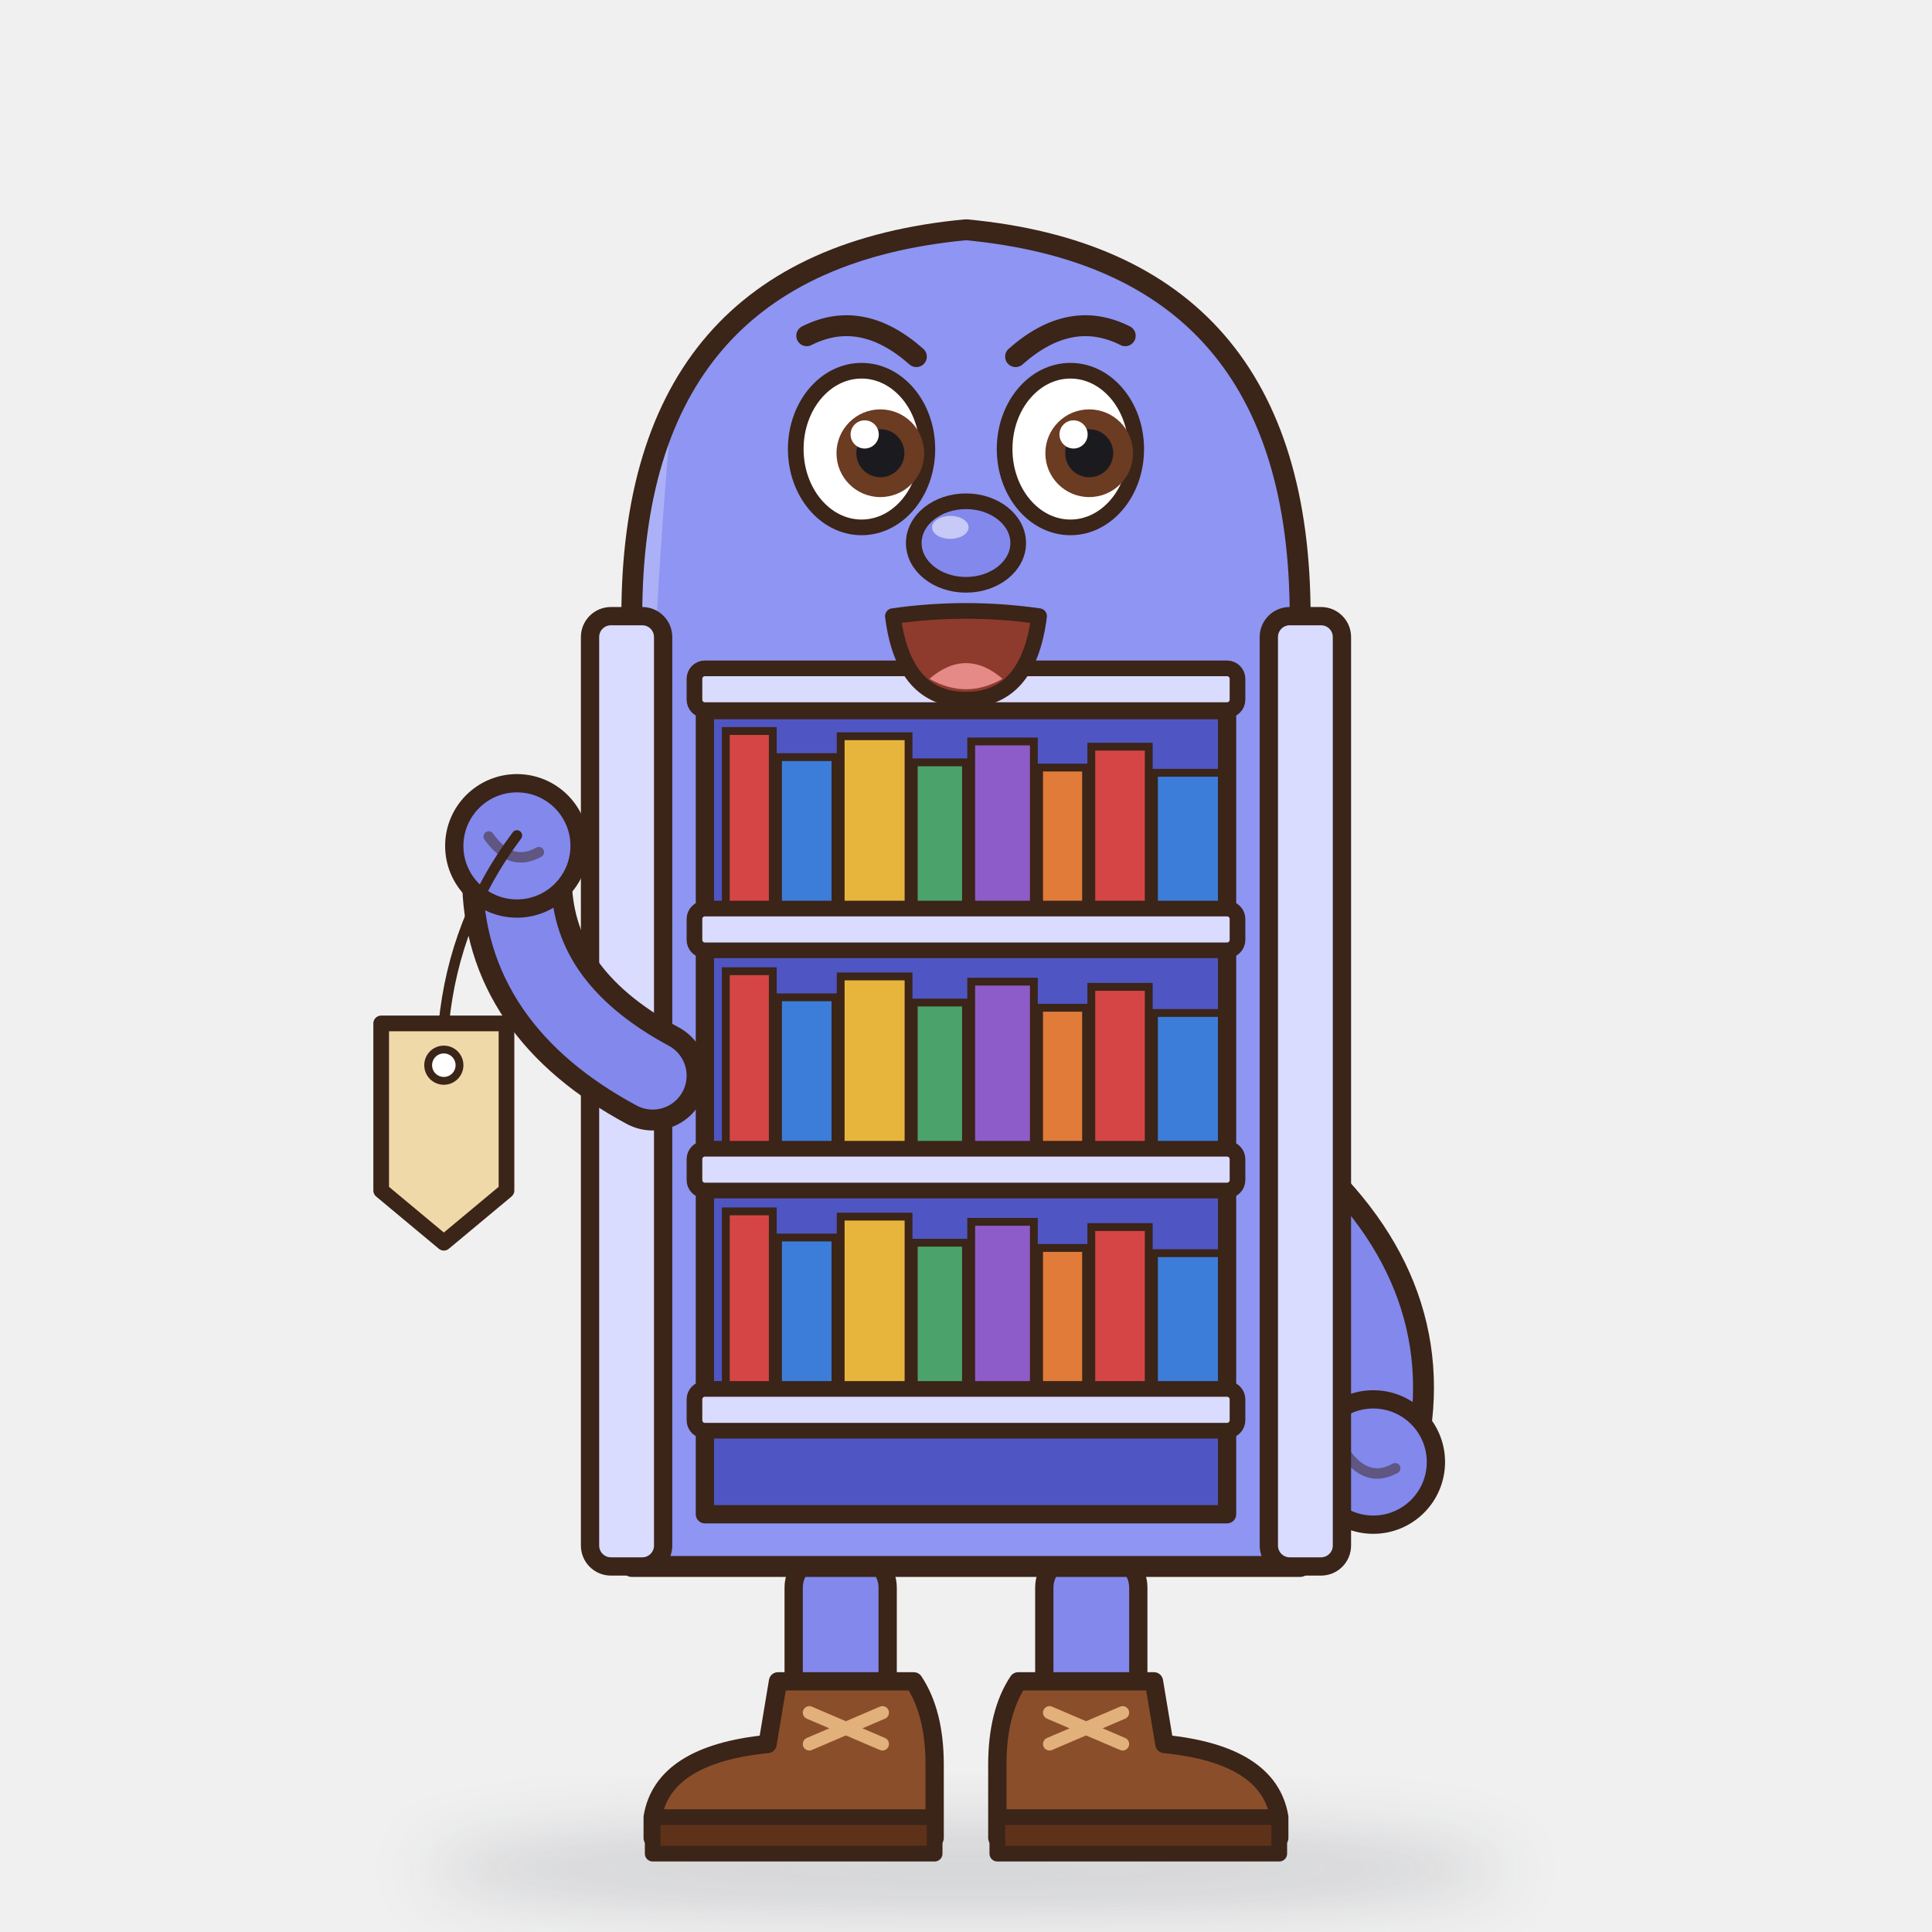
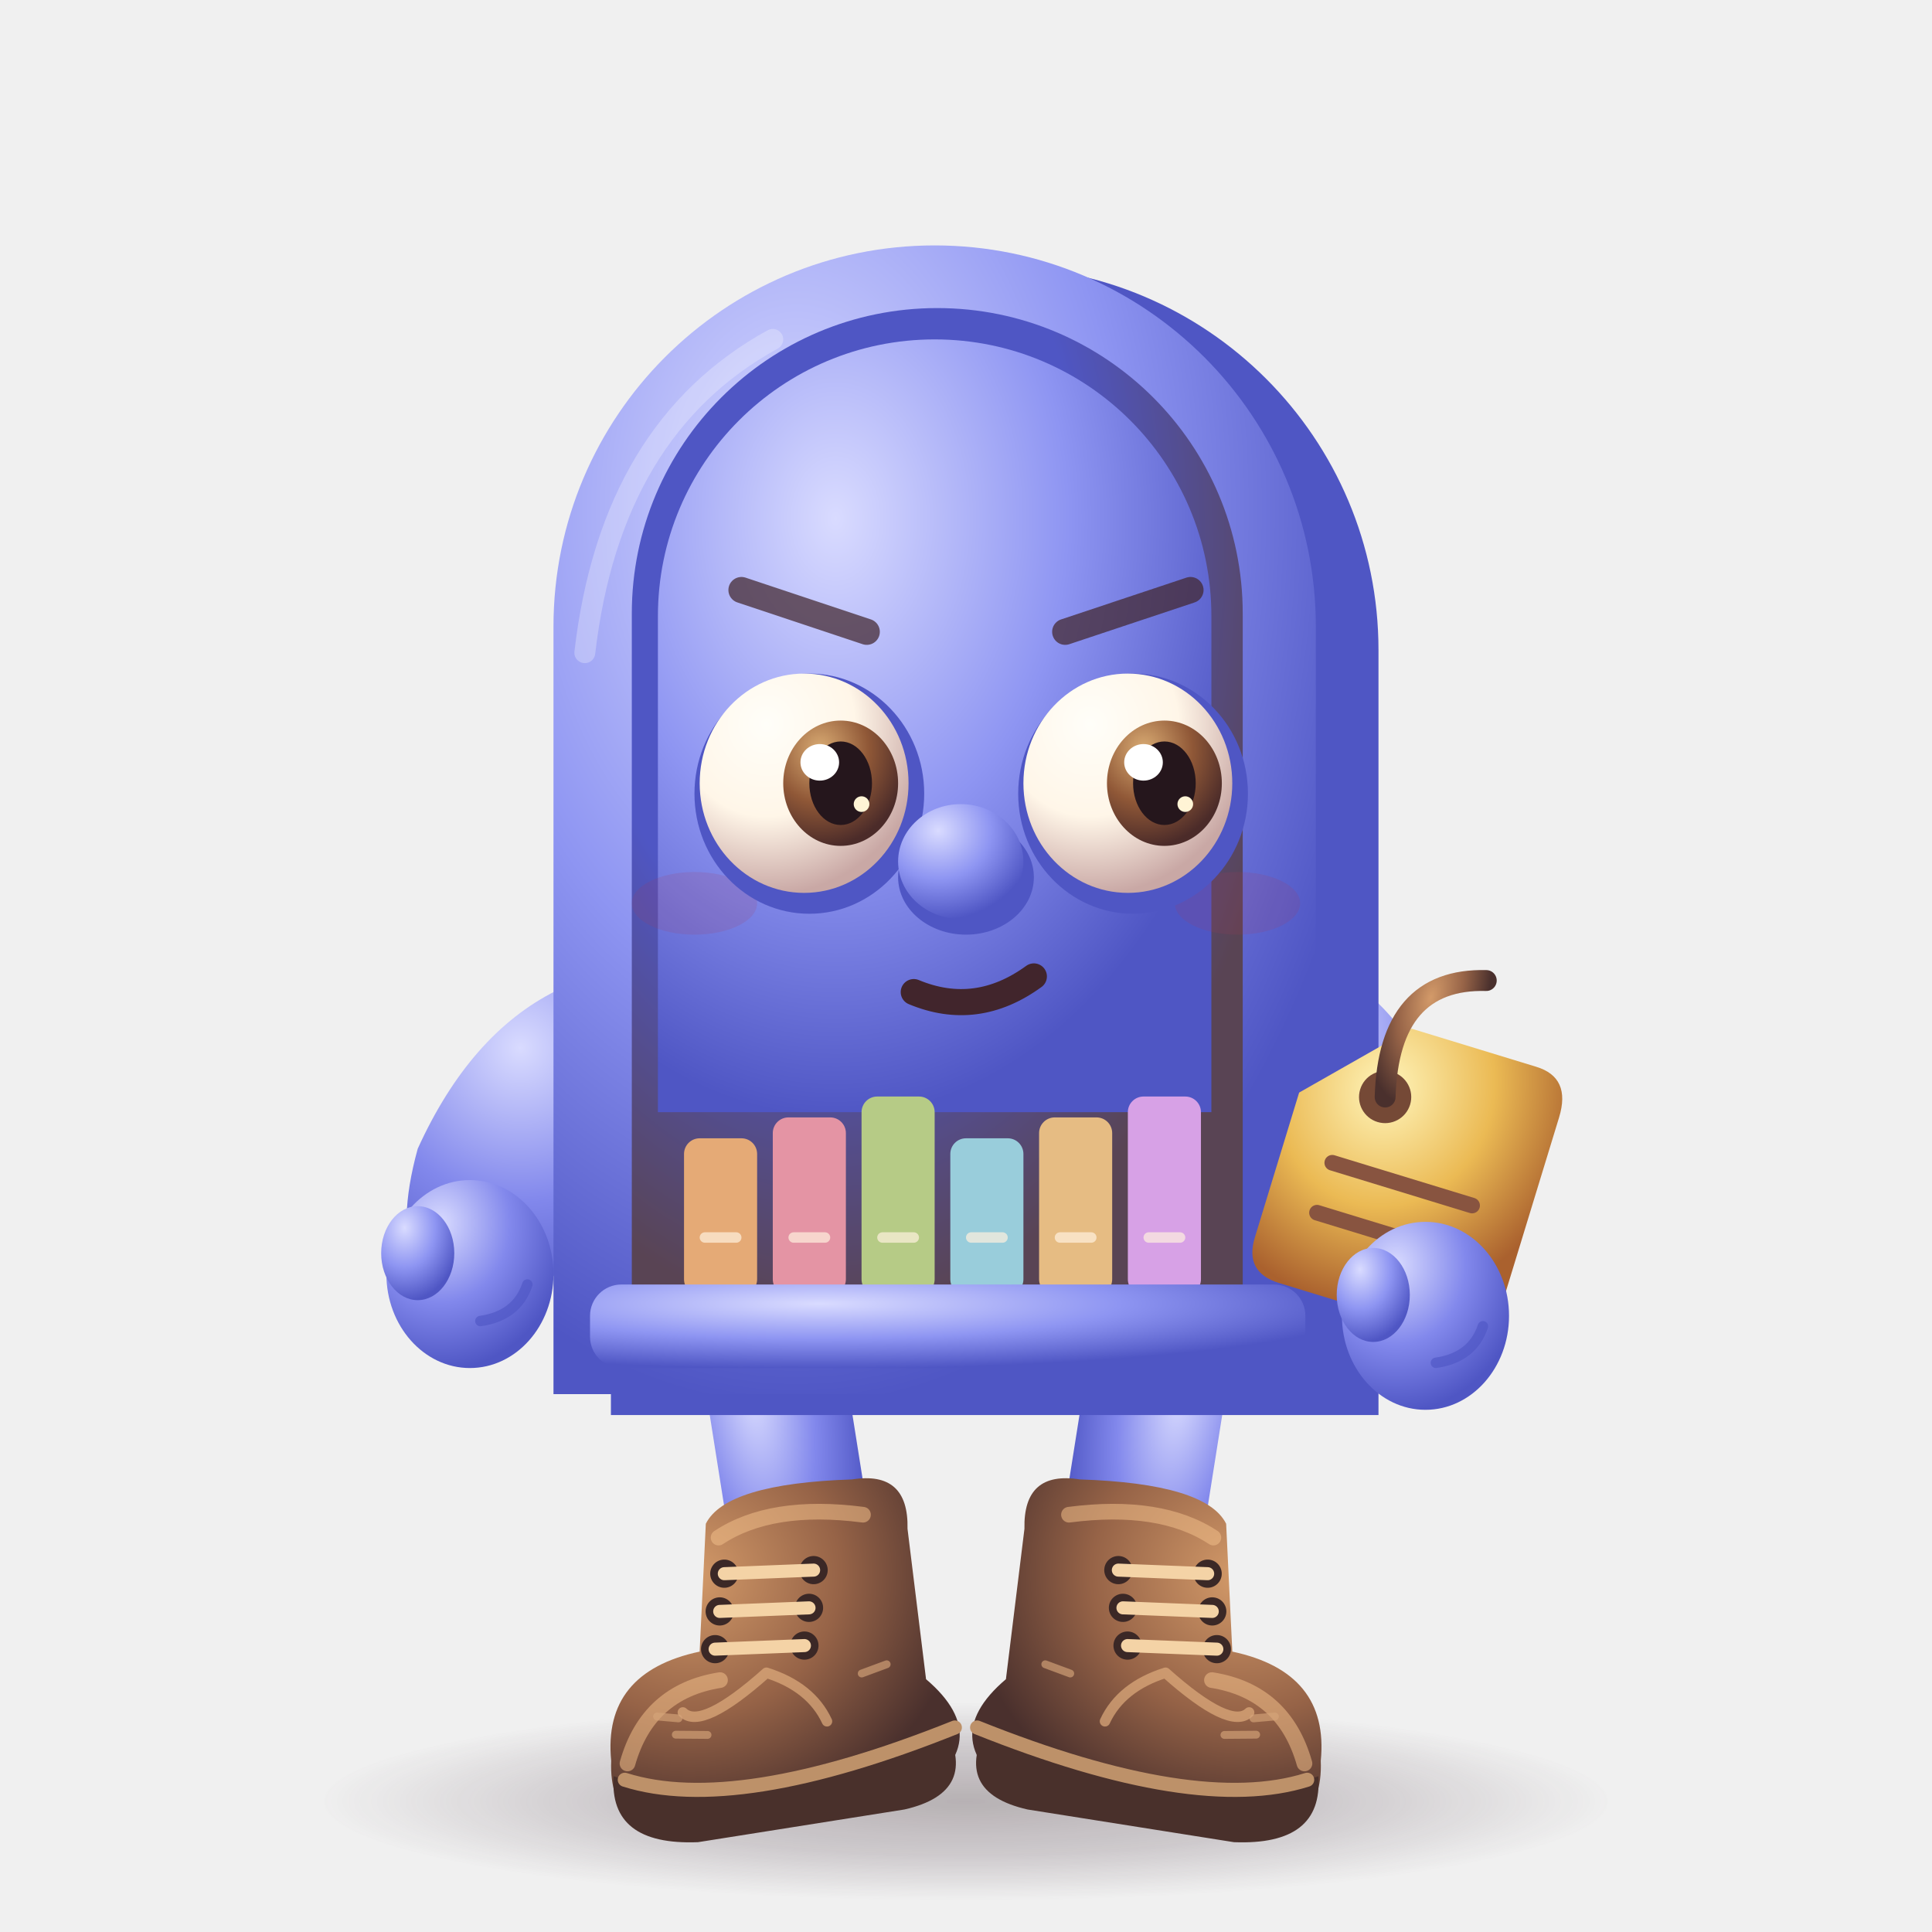
<svg xmlns="http://www.w3.org/2000/svg" viewBox="0 0 64 64" width="160" height="160" role="img" aria-label="Alexandria, Catalog, running">
  <defs>
-     <filter id="sm-alexandria-s" x="-50%" y="-50%" width="200%" height="200%">
-       <feGaussianBlur stdDeviation="6" />
-     </filter>
+     <radialGradient id="sm-alexandria-clay" cx="32%" cy="23%" r="78%">
+       <stop offset="0" stop-color="#D9DBFF" />
+       <stop offset="0.54" stop-color="#8E95F2" />
+       <stop offset="1" stop-color="#4F56C4" />
+     </radialGradient>
+     <radialGradient id="sm-alexandria-arm" cx="32%" cy="23%" r="78%">
+       <stop offset="0" stop-color="#D9DBFF" />
+       <stop offset="0.54" stop-color="#8288EC" />
+       <stop offset="1" stop-color="#4F56C4" />
+     </radialGradient>
+     <radialGradient id="sm-alexandria-recess" cx="32%" cy="23%" r="78%">
+       <stop offset="0" stop-color="#4F56C4" />
+       <stop offset="0.54" stop-color="#4F56C4" />
+       <stop offset="1" stop-color="#594454" />
+     </radialGradient>
+     <radialGradient id="sm-alexandria-boot" cx="32%" cy="23%" r="78%">
+       <stop offset="0" stop-color="#d39a69" />
+       <stop offset="0.54" stop-color="#966347" />
+       <stop offset="1" stop-color="#4a302d" />
+     </radialGradient>
+     <radialGradient id="sm-alexandria-wood" cx="32%" cy="23%" r="78%">
+       <stop offset="0" stop-color="#ffe0a6" />
+       <stop offset="0.54" stop-color="#bb8051" />
+       <stop offset="1" stop-color="#774231" />
+     </radialGradient>
+     <radialGradient id="sm-alexandria-gold" cx="32%" cy="23%" r="78%">
+       <stop offset="0" stop-color="#fff5bb" />
+       <stop offset="0.54" stop-color="#ebba54" />
+       <stop offset="1" stop-color="#aa612e" />
+     </radialGradient>
+     <radialGradient id="sm-alexandria-red" cx="32%" cy="23%" r="78%">
+       <stop offset="0" stop-color="#ffb3a4" />
+       <stop offset="0.54" stop-color="#e47065" />
+       <stop offset="1" stop-color="#a53247" />
+     </radialGradient>
+     <radialGradient id="sm-alexandria-white" cx="32%" cy="23%" r="78%">
+       <stop offset="0" stop-color="#fffef9" />
+       <stop offset="0.54" stop-color="#fff6e8" />
+       <stop offset="1" stop-color="#c9a8a5" />
+     </radialGradient>
+     <radialGradient id="sm-alexandria-iris" cx="32%" cy="23%" r="78%">
+       <stop offset="0" stop-color="#d9ab73" />
+       <stop offset="0.54" stop-color="#905837" />
+       <stop offset="1" stop-color="#4b2b29" />
+     </radialGradient>
+     <radialGradient id="sm-alexandria-floor">
+       <stop stop-color="#38252e" stop-opacity=".31" />
+       <stop offset=".55" stop-color="#483442" stop-opacity=".2" />
+       <stop offset="1" stop-color="#483442" stop-opacity="0" />
+     </radialGradient>
  </defs>
  <g transform="scale(0.17297) translate(35 0)">
-     <ellipse cx="150" cy="358" rx="104" ry="9" fill="#1B2430" opacity=".14" filter="url(#sm-alexandria-s)" />
-     <rect x="117" y="298" width="18" height="32" rx="6" fill="#8288EC" stroke="#3B2418" stroke-width="3.5" />
-     <rect x="165" y="298" width="18" height="32" rx="6" fill="#8288EC" stroke="#3B2418" stroke-width="3.5" />
-     <path d="M140 322 L114 322 L112 334 Q92 336 90 348 L90 352 L144 352 L144 338 Q144 328 140 322 Z" fill="#8A4E2B" stroke="#3B2418" stroke-width="3.5" stroke-linejoin="round" />
-     <path d="M144 348 L90 348 L90 355 L144 355 Z" fill="#5E3219" stroke="#3B2418" stroke-width="3" stroke-linejoin="round" />
-     <path d="M134 328 L120 334 M120 328 L134 334" fill="none" stroke="#E2B07A" stroke-width="2.5" stroke-linecap="round" stroke-linejoin="round" />
-     <path d="M160 322 L186 322 L188 334 Q208 336 210 348 L210 352 L156 352 L156 338 Q156 328 160 322 Z" fill="#8A4E2B" stroke="#3B2418" stroke-width="3.5" stroke-linejoin="round" />
-     <path d="M156 348 L210 348 L210 355 L156 355 Z" fill="#5E3219" stroke="#3B2418" stroke-width="3" stroke-linejoin="round" />
-     <path d="M166 328 L180 334 M180 328 L166 334" fill="none" stroke="#E2B07A" stroke-width="2.5" stroke-linecap="round" stroke-linejoin="round" />
-     <path d="M208 226 Q234 248 228 276" fill="none" stroke="#3B2418" stroke-width="21" stroke-linecap="round" stroke-linejoin="round" />
-     <path d="M208 226 Q234 248 228 276" fill="none" stroke="#8288EC" stroke-width="13" stroke-linecap="round" stroke-linejoin="round" />
-     <circle cx="228" cy="280" r="12" fill="#8288EC" stroke="#3B2418" stroke-width="3.5" />
-     <path d="M222.6 278.2 Q226.8 284.2 232.2 281.2" fill="none" stroke="#3B2418" stroke-width="2" stroke-linecap="round" opacity=".5" />
-     <clipPath id="sm-alexandria-c">
-       <path d="M86 300 L86 118 Q86 50 150 44 Q214 50 214 118 L214 300 Z" />
-     </clipPath>
-     <path d="M86 300 L86 118 Q86 50 150 44 Q214 50 214 118 L214 300 Z" fill="#8E95F2" />
-     <g clip-path="url(#sm-alexandria-c)">
-       <path d="M200 0 L340 0 L340 370 L196 370 Q230 200 200 0 Z" fill="#4F56C4" opacity="0.32" />
-       <path d="M0 0 L104 0 Q76 160 100 370 L0 370 Z" fill="#D9DBFF" opacity="0.4" />
+     <ellipse cx="150" cy="345" rx="123" ry="19" fill="url(#sm-alexandria-floor)" />
+     <g transform="translate(119 302) rotate(-9) scale(1 1)">
+       <rect x="-13" y="-53" width="27" height="71" rx="13" fill="url(#sm-alexandria-arm)" />
+       <path d="M-17-13Q-12-20 12-17Q23-17 21-6L20 23Q32 37 14 45H-27Q-45 44-42 29Q-41 12-22 11Z" fill="url(#sm-alexandria-boot)" />
+       <path d="M-42 32Q-24 42 22 32Q27 46 12 47H-28Q-45 45-42 32Z" fill="#49302b" />
+       <path d="M-40 33Q-20 43 24 33" fill="none" stroke="#bd9169" stroke-width="2.7" stroke-linecap="round" stroke-linejoin="round" />
+       <path d="M-39 30Q-33 17-19 17M-15-10Q-4-15 13-10" fill="none" stroke="#f1bd89" stroke-width="3" opacity="0.55" stroke-linecap="round" stroke-linejoin="round" />
+       <ellipse cx="-15" cy="-3" rx="2.7" ry="2.7" fill="#3b2826" />
+       <ellipse cx="2" cy="-1" rx="2.7" ry="2.7" fill="#3b2826" />
+       <path d="M-15 -3l17 2" fill="none" stroke="#f4d3a6" stroke-width="2.5" stroke-linecap="round" stroke-linejoin="round" />
+       <ellipse cx="-17" cy="4" rx="2.7" ry="2.7" fill="#3b2826" />
+       <ellipse cx="0" cy="6" rx="2.7" ry="2.7" fill="#3b2826" />
+       <path d="M-17 4l17 2" fill="none" stroke="#f4d3a6" stroke-width="2.5" stroke-linecap="round" stroke-linejoin="round" />
+       <ellipse cx="-19" cy="11" rx="2.7" ry="2.7" fill="#3b2826" />
+       <ellipse cx="-2" cy="13" rx="2.7" ry="2.7" fill="#3b2826" />
+       <path d="M-19 11l17 2" fill="none" stroke="#f4d3a6" stroke-width="2.5" stroke-linecap="round" stroke-linejoin="round" />
+       <path d="M-10 17q-14 9-17 5M-10 17q8 4 10 11" fill="none" stroke="#dfad7d" stroke-width="2" opacity="0.7" stroke-linecap="round" stroke-linejoin="round" />
+       <path d="M-29 26l6 1m-9-5l4 1m36-3l5-1" fill="none" stroke="#d5a47a" stroke-width="1.5" opacity="0.65" stroke-linecap="round" stroke-linejoin="round" />
    </g>
-     <path d="M86 300 L86 118 Q86 50 150 44 Q214 50 214 118 L214 300 Z" fill="none" stroke="#3B2418" stroke-width="4" stroke-linecap="round" stroke-linejoin="round" />
-     <path d="M100 290 L100 136 L200 136 L200 290 Z" fill="#4F56C4" stroke="#3B2418" stroke-width="3.5" stroke-linejoin="round" stroke-linecap="round" />
-     <rect x="104" y="140" width="9" height="34" fill="#D64545" stroke="#3B2418" stroke-width="1.5" />
-     <rect x="114" y="145" width="11" height="29" fill="#3C7DD9" stroke="#3B2418" stroke-width="1.5" />
-     <rect x="126" y="141" width="13" height="33" fill="#E8B53C" stroke="#3B2418" stroke-width="1.5" />
-     <rect x="140" y="146" width="10" height="28" fill="#4BA36B" stroke="#3B2418" stroke-width="1.5" />
-     <rect x="151" y="142" width="12" height="32" fill="#8E5CC9" stroke="#3B2418" stroke-width="1.5" />
-     <rect x="164" y="147" width="9" height="27" fill="#E07B39" stroke="#3B2418" stroke-width="1.5" />
-     <rect x="174" y="143" width="11" height="31" fill="#D64545" stroke="#3B2418" stroke-width="1.5" />
-     <rect x="186" y="148" width="13" height="26" fill="#3C7DD9" stroke="#3B2418" stroke-width="1.5" />
-     <rect x="104" y="186" width="9" height="34" fill="#D64545" stroke="#3B2418" stroke-width="1.5" />
-     <rect x="114" y="191" width="11" height="29" fill="#3C7DD9" stroke="#3B2418" stroke-width="1.5" />
-     <rect x="126" y="187" width="13" height="33" fill="#E8B53C" stroke="#3B2418" stroke-width="1.5" />
-     <rect x="140" y="192" width="10" height="28" fill="#4BA36B" stroke="#3B2418" stroke-width="1.5" />
-     <rect x="151" y="188" width="12" height="32" fill="#8E5CC9" stroke="#3B2418" stroke-width="1.5" />
-     <rect x="164" y="193" width="9" height="27" fill="#E07B39" stroke="#3B2418" stroke-width="1.5" />
-     <rect x="174" y="189" width="11" height="31" fill="#D64545" stroke="#3B2418" stroke-width="1.5" />
-     <rect x="186" y="194" width="13" height="26" fill="#3C7DD9" stroke="#3B2418" stroke-width="1.5" />
-     <rect x="104" y="232" width="9" height="34" fill="#D64545" stroke="#3B2418" stroke-width="1.5" />
-     <rect x="114" y="237" width="11" height="29" fill="#3C7DD9" stroke="#3B2418" stroke-width="1.5" />
-     <rect x="126" y="233" width="13" height="33" fill="#E8B53C" stroke="#3B2418" stroke-width="1.5" />
-     <rect x="140" y="238" width="10" height="28" fill="#4BA36B" stroke="#3B2418" stroke-width="1.5" />
-     <rect x="151" y="234" width="12" height="32" fill="#8E5CC9" stroke="#3B2418" stroke-width="1.5" />
-     <rect x="164" y="239" width="9" height="27" fill="#E07B39" stroke="#3B2418" stroke-width="1.5" />
-     <rect x="174" y="235" width="11" height="31" fill="#D64545" stroke="#3B2418" stroke-width="1.5" />
-     <rect x="186" y="240" width="13" height="26" fill="#3C7DD9" stroke="#3B2418" stroke-width="1.5" />
-     <rect x="98" y="174" width="104" height="8" rx="2" fill="#D9DBFF" stroke="#3B2418" stroke-width="3" />
-     <rect x="98" y="220" width="104" height="8" rx="2" fill="#D9DBFF" stroke="#3B2418" stroke-width="3" />
-     <rect x="98" y="266" width="104" height="8" rx="2" fill="#D9DBFF" stroke="#3B2418" stroke-width="3" />
-     <rect x="98" y="128" width="104" height="8" rx="2" fill="#D9DBFF" stroke="#3B2418" stroke-width="3" />
-     <rect x="78" y="118" width="14" height="182" rx="4" fill="#D9DBFF" stroke="#3B2418" stroke-width="3.5" />
-     <rect x="208" y="118" width="14" height="182" rx="4" fill="#D9DBFF" stroke="#3B2418" stroke-width="3.5" />
-     <ellipse cx="150" cy="104" rx="10" ry="8" fill="#8288EC" stroke="#3B2418" stroke-width="3" />
-     <ellipse cx="147" cy="101" rx="3.5" ry="2.2" fill="#fff" opacity=".55" />
-     <g>
-       <ellipse cx="130" cy="86" rx="12.6" ry="15" fill="#fff" stroke="#3B2418" stroke-width="3" />
-       <circle cx="133.6" cy="86.8" r="8.4" fill="#6B3B22" />
-       <circle cx="133.6" cy="86.8" r="4.6" fill="#1B1B1F" />
-       <circle cx="130.6" cy="83.2" r="2.7" fill="#fff" />
-       <ellipse cx="170" cy="86" rx="12.6" ry="15" fill="#fff" stroke="#3B2418" stroke-width="3" />
-       <circle cx="173.6" cy="86.8" r="8.4" fill="#6B3B22" />
-       <circle cx="173.6" cy="86.8" r="4.6" fill="#1B1B1F" />
-       <circle cx="170.6" cy="83.2" r="2.7" fill="#fff" />
+     <g transform="translate(181 302) rotate(9) scale(-1 1)">
+       <rect x="-13" y="-53" width="27" height="71" rx="13" fill="url(#sm-alexandria-arm)" />
+       <path d="M-17-13Q-12-20 12-17Q23-17 21-6L20 23Q32 37 14 45H-27Q-45 44-42 29Q-41 12-22 11Z" fill="url(#sm-alexandria-boot)" />
+       <path d="M-42 32Q-24 42 22 32Q27 46 12 47H-28Q-45 45-42 32Z" fill="#49302b" />
+       <path d="M-40 33Q-20 43 24 33" fill="none" stroke="#bd9169" stroke-width="2.7" stroke-linecap="round" stroke-linejoin="round" />
+       <path d="M-39 30Q-33 17-19 17M-15-10Q-4-15 13-10" fill="none" stroke="#f1bd89" stroke-width="3" opacity="0.55" stroke-linecap="round" stroke-linejoin="round" />
+       <ellipse cx="-15" cy="-3" rx="2.7" ry="2.7" fill="#3b2826" />
+       <ellipse cx="2" cy="-1" rx="2.7" ry="2.7" fill="#3b2826" />
+       <path d="M-15 -3l17 2" fill="none" stroke="#f4d3a6" stroke-width="2.5" stroke-linecap="round" stroke-linejoin="round" />
+       <ellipse cx="-17" cy="4" rx="2.7" ry="2.7" fill="#3b2826" />
+       <ellipse cx="0" cy="6" rx="2.7" ry="2.7" fill="#3b2826" />
+       <path d="M-17 4l17 2" fill="none" stroke="#f4d3a6" stroke-width="2.5" stroke-linecap="round" stroke-linejoin="round" />
+       <ellipse cx="-19" cy="11" rx="2.7" ry="2.7" fill="#3b2826" />
+       <ellipse cx="-2" cy="13" rx="2.7" ry="2.7" fill="#3b2826" />
+       <path d="M-19 11l17 2" fill="none" stroke="#f4d3a6" stroke-width="2.5" stroke-linecap="round" stroke-linejoin="round" />
+       <path d="M-10 17q-14 9-17 5M-10 17q8 4 10 11" fill="none" stroke="#dfad7d" stroke-width="2" opacity="0.7" stroke-linecap="round" stroke-linejoin="round" />
+       <path d="M-29 26l6 1m-9-5l4 1m36-3l5-1" fill="none" stroke="#d5a47a" stroke-width="1.5" opacity="0.65" stroke-linecap="round" stroke-linejoin="round" />
    </g>
-     <path d="M119.5 64.3 Q130 59 140.5 68.3 M180.5 64.3 Q170 59 159.5 68.3" fill="none" stroke="#3B2418" stroke-width="4" stroke-linecap="round" />
-     <path d="M136 118 Q150 116 164 118 Q162 134 150 134 Q138 134 136 118 Z" fill="#8E3B2E" stroke="#3B2418" stroke-width="3" stroke-linejoin="round" />
-     <path d="M143 130 Q150 124 157 130 Q150 134 143 130 Z" fill="#E58A86" />
-     <path d="M90 206 Q64 192 64 168" fill="none" stroke="#3B2418" stroke-width="21" stroke-linecap="round" stroke-linejoin="round" />
-     <path d="M90 206 Q64 192 64 168" fill="none" stroke="#8288EC" stroke-width="13" stroke-linecap="round" stroke-linejoin="round" />
-     <circle cx="64" cy="162" r="12" fill="#8288EC" stroke="#3B2418" stroke-width="3.5" />
-     <path d="M58.6 160.2 Q62.8 166.2 68.2 163.2" fill="none" stroke="#3B2418" stroke-width="2" stroke-linecap="round" opacity=".5" />
-     <path d="M64 160 Q52 176 50 196" fill="none" stroke="#3B2418" stroke-width="2" stroke-linecap="round" stroke-linejoin="round" />
-     <path d="M38 196 L62 196 L62 228 L50 238 L38 228 Z" fill="#F0D9A8" stroke="#3B2418" stroke-width="3" stroke-linejoin="round" />
-     <circle cx="50" cy="204" r="3" fill="#fff" stroke="#3B2418" stroke-width="1.5" />
+     <path d="M111 187Q65 176 45 220Q37 249 59 254Q76 247 76 225L110 211Z" fill="url(#sm-alexandria-arm)" />
+     <path d="M207 183Q238 183 250 239L232 254Q219 209 204 222Z" fill="url(#sm-alexandria-arm)" />
+     <path d="M82 271v-146.5a73.5 73.5 0 0 1 147 0v146.5Z" fill="#4F56C4" />
+     <path d="M71 267v-147a73 73 0 0 1 146 0v147Z" fill="url(#sm-alexandria-clay)" />
+     <path d="M86 251v-133.5a58.5 58.5 0 0 1 117 0v133.5Z" fill="url(#sm-alexandria-recess)" />
+     <path d="M91 213v-95a53 53 0 0 1 106 0v95Z" fill="url(#sm-alexandria-clay)" />
+     <rect x="96" y="218" width="14" height="30" rx="3" fill="#e5aa76" />
+     <path d="M100 237h6" fill="none" stroke="#fff1de" stroke-width="2" opacity="0.7" stroke-linecap="round" stroke-linejoin="round" />
+     <rect x="113" y="214" width="14" height="34" rx="3" fill="#e494a4" />
+     <path d="M117 237h6" fill="none" stroke="#fff1de" stroke-width="2" opacity="0.7" stroke-linecap="round" stroke-linejoin="round" />
+     <rect x="130" y="210" width="14" height="38" rx="3" fill="#b6cb86" />
+     <path d="M134 237h6" fill="none" stroke="#fff1de" stroke-width="2" opacity="0.7" stroke-linecap="round" stroke-linejoin="round" />
+     <rect x="147" y="218" width="14" height="30" rx="3" fill="#99cddb" />
+     <path d="M151 237h6" fill="none" stroke="#fff1de" stroke-width="2" opacity="0.7" stroke-linecap="round" stroke-linejoin="round" />
+     <rect x="164" y="214" width="14" height="34" rx="3" fill="#e6bc83" />
+     <path d="M168 237h6" fill="none" stroke="#fff1de" stroke-width="2" opacity="0.7" stroke-linecap="round" stroke-linejoin="round" />
+     <rect x="181" y="210" width="14" height="38" rx="3" fill="#d7a1e6" />
+     <path d="M185 237h6" fill="none" stroke="#fff1de" stroke-width="2" opacity="0.7" stroke-linecap="round" stroke-linejoin="round" />
+     <rect x="78" y="246" width="137" height="16" rx="6" fill="url(#sm-alexandria-clay)" />
+     <path d="M77 125Q82 82 113 65" fill="none" stroke="white" stroke-width="4" opacity="0.26" stroke-linecap="round" stroke-linejoin="round" />
+     <ellipse cx="55" cy="244" rx="16" ry="18" fill="url(#sm-alexandria-arm)" />
+     <ellipse cx="45" cy="240" rx="7" ry="9" fill="url(#sm-alexandria-clay)" />
+     <path d="M57 253q7 -1 9 -7" fill="none" stroke="#4F56C4" stroke-width="2" opacity="0.65" stroke-linecap="round" stroke-linejoin="round" />
+     <g transform="translate(150 150)">
+       <ellipse cx="-52" cy="23" rx="12" ry="6" fill="#a63655" opacity=".15" />
+       <ellipse cx="52" cy="23" rx="12" ry="6" fill="#a63655" opacity=".15" />
+       <g>
+         <g transform="translate(-31 0)">
+           <path d="M-12 -37L12 -29" fill="none" stroke="#41252C" stroke-width="5" opacity="0.72" stroke-linecap="round" stroke-linejoin="round" />
+           <ellipse cx="1" cy="2" rx="22" ry="23" fill="#4F56C4" />
+           <ellipse cx="0" cy="0" rx="20" ry="21" fill="url(#sm-alexandria-white)" />
+           <ellipse cx="7" cy="0" rx="11" ry="12" fill="url(#sm-alexandria-iris)" />
+           <ellipse cx="7" cy="0" rx="6" ry="8" fill="#25161c" />
+           <ellipse cx="3" cy="-4" rx="3.7" ry="3.5" fill="white" />
+           <ellipse cx="11" cy="4" rx="1.5" ry="1.5" fill="#fff4d5" />
+         </g>
+         <g transform="translate(31 0)">
+           <path d="M-12 -29L12 -37" fill="none" stroke="#41252C" stroke-width="5" opacity="0.72" stroke-linecap="round" stroke-linejoin="round" />
+           <ellipse cx="1" cy="2" rx="22" ry="23" fill="#4F56C4" />
+           <ellipse cx="0" cy="0" rx="20" ry="21" fill="url(#sm-alexandria-white)" />
+           <ellipse cx="7" cy="0" rx="11" ry="12" fill="url(#sm-alexandria-iris)" />
+           <ellipse cx="7" cy="0" rx="6" ry="8" fill="#25161c" />
+           <ellipse cx="3" cy="-4" rx="3.7" ry="3.5" fill="white" />
+           <ellipse cx="11" cy="4" rx="1.5" ry="1.5" fill="#fff4d5" />
+         </g>
+       </g>
+       <ellipse cx="0" cy="18" rx="13" ry="11" fill="#4F56C4" />
+       <ellipse cx="-1" cy="15" rx="12" ry="11" fill="url(#sm-alexandria-clay)" />
+       <path d="M-10 40Q2 45 13 37" fill="none" stroke="#41252C" stroke-width="5" stroke-linecap="round" stroke-linejoin="round" />
+     </g>
+     <g transform="rotate(17 235 222)">
+       <path d="M228 198H253Q260 198 260 206V245Q260 252 253 252H218Q211 252 211 245V216Z" fill="url(#sm-alexandria-gold)" />
+       <ellipse cx="227" cy="212" rx="5" ry="5" fill="#754936" />
+       <path d="M227 212Q221 190 239 185" fill="none" stroke="url(#sm-alexandria-boot)" stroke-width="4" stroke-linecap="round" stroke-linejoin="round" />
+       <path d="M221 227H249M221 237H241" fill="none" stroke="#885440" stroke-width="3" stroke-linecap="round" stroke-linejoin="round" />
+     </g>
+     <ellipse cx="238" cy="252" rx="16" ry="18" fill="url(#sm-alexandria-arm)" />
+     <ellipse cx="228" cy="248" rx="7" ry="9" fill="url(#sm-alexandria-clay)" />
+     <path d="M240 261q7 -1 9 -7" fill="none" stroke="#4F56C4" stroke-width="2" opacity="0.65" stroke-linecap="round" stroke-linejoin="round" />
  </g>
</svg>
